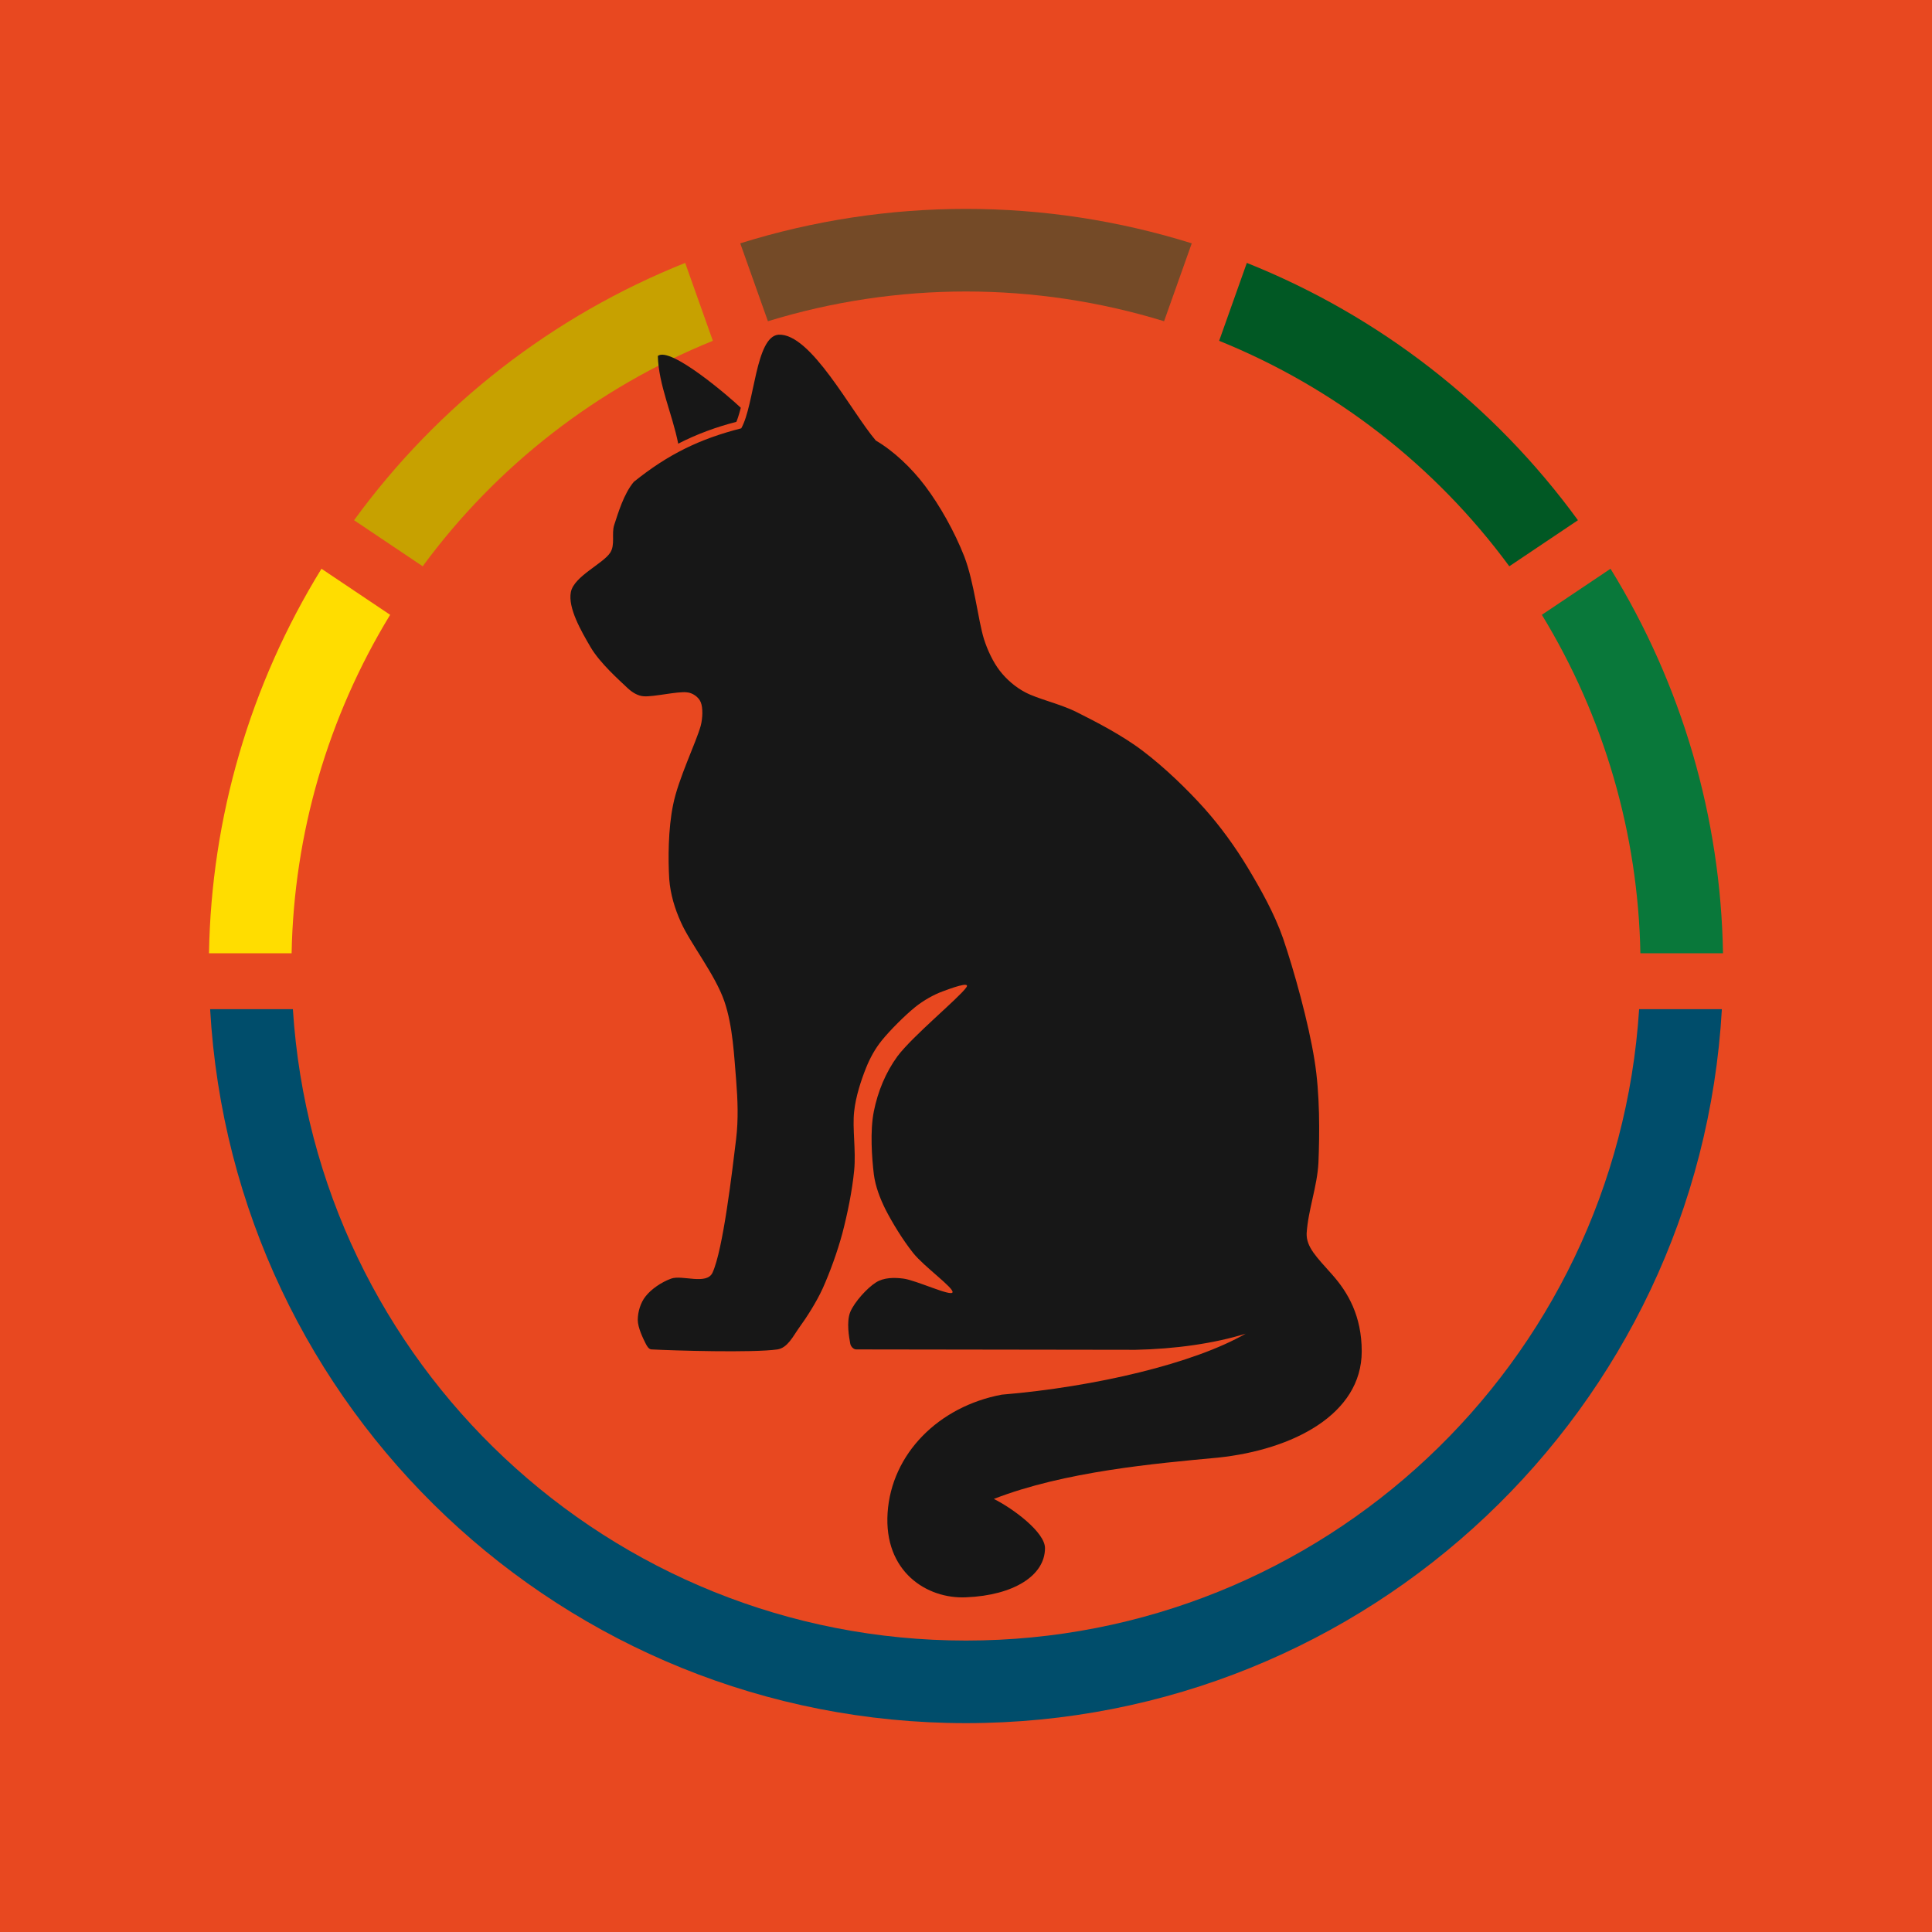
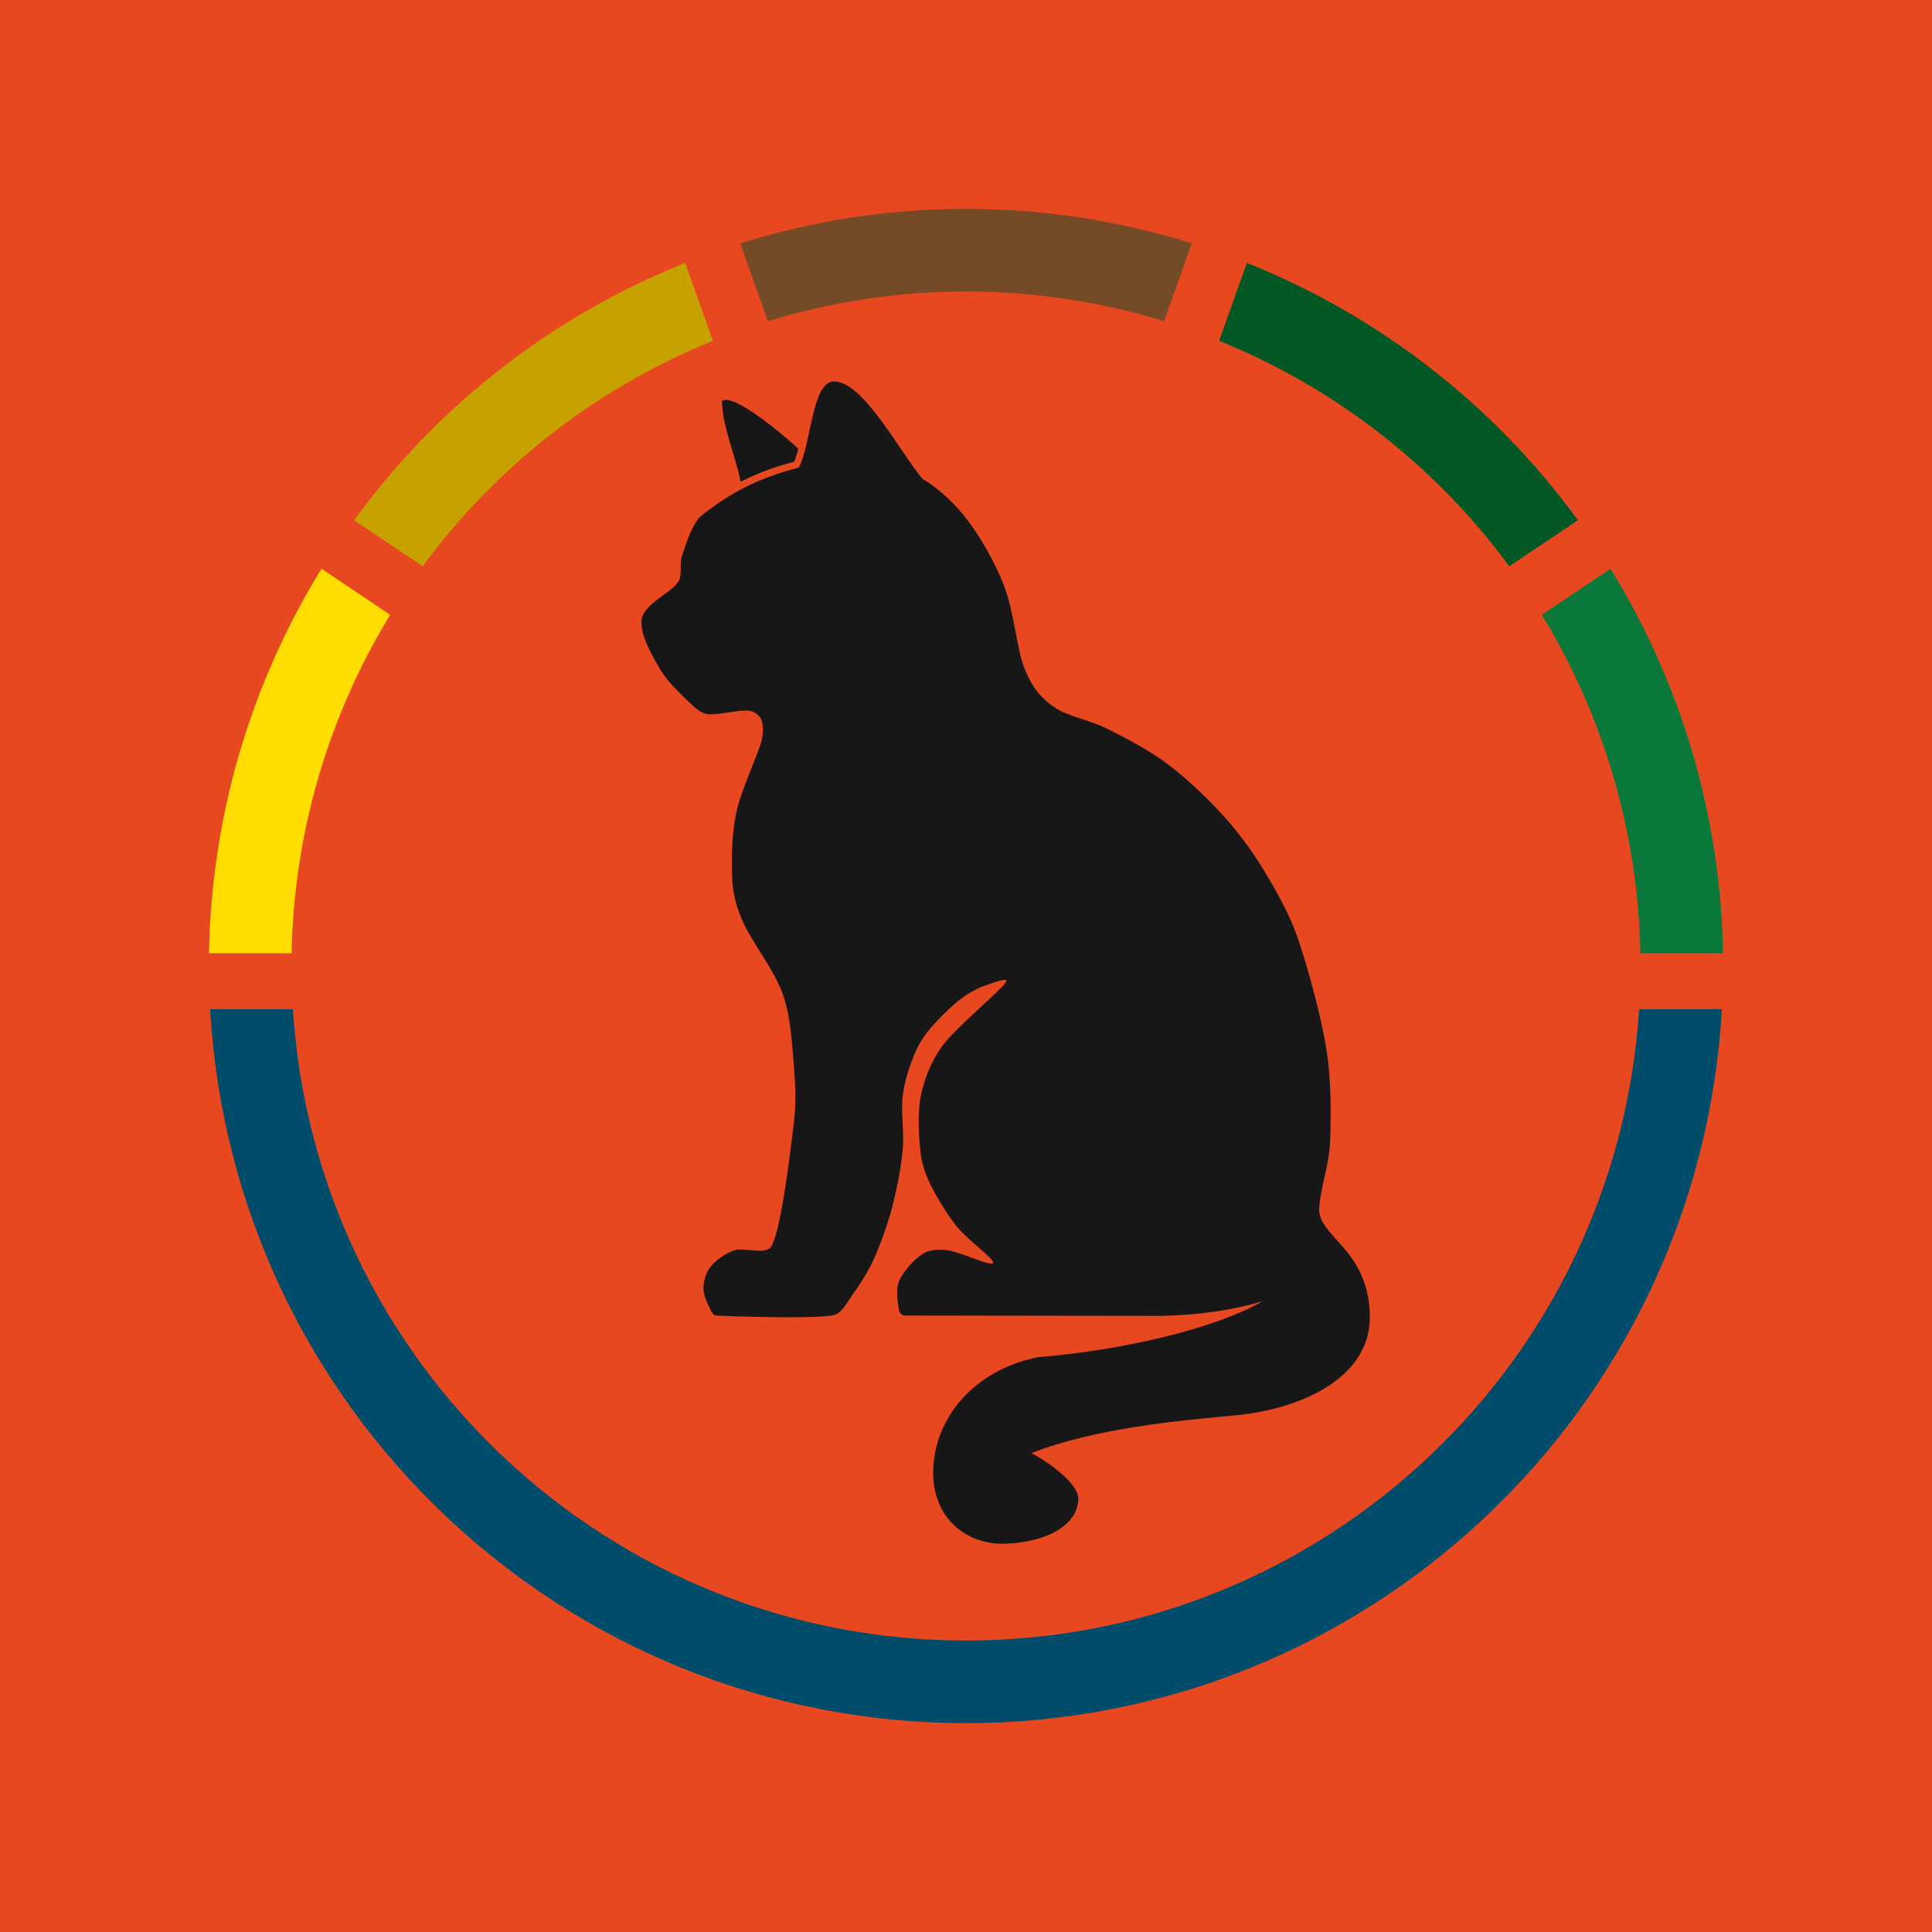
<svg xmlns="http://www.w3.org/2000/svg" viewBox="0 0 1024 1024">
  <rect width="1024" height="1024" fill="#E84820" />
  <g transform="translate(512 512) scale(0.88) translate(-512 -512)">
    <g id="ring">
      <path d="M56.06,504.34A456.00,456.00 0 0 1 123.81,272.74L165.16,300.48A406.25,406.25 0 0 0 105.82,504.34Z" fill="#FFDD00" />
      <path d="M143.43,243.51A456.00,456.00 0 0 1 342.86,88.53L359.53,135.45A406.25,406.25 0 0 0 184.77,271.25Z" fill="#C7A100" />
      <path d="M376.03,76.74A456.00,456.00 0 0 1 647.97,76.74L631.30,123.66A406.25,406.25 0 0 0 392.70,123.66Z" fill="#744A27" />
      <path d="M681.14,88.53A456.00,456.00 0 0 1 880.57,243.51L839.23,271.25A406.25,406.25 0 0 0 664.47,135.45Z" fill="#015824" />
      <path d="M900.19,272.74A456.00,456.00 0 0 1 967.94,504.34L918.18,504.34A406.25,406.25 0 0 0 858.84,300.48Z" fill="#09783A" />
      <path d="M967.26,537.99A456.00,456.00 0 0 1 56.74,537.99L106.58,537.99A406.25,406.25 0 0 0 917.42,537.99Z" fill="#004D6B" />
    </g>
  </g>
-   <path transform="translate(-607.7 -689.3) scale(2.0854)" d="M509,673.5C508.3,673.5 507.6,672.7 507.5,672.0C507.2,670.4 506.5,666.5 507.5,664.0C508.6,661.4 511.8,657.9 514.0,656.5C516.0,655.2 518.7,655.2 521.0,655.5C524.2,655.9 533.1,660.1 533.5,659.0C533.9,657.9 526.3,652.5 523.5,649.0C520.8,645.6 518.2,641.3 516.5,638.0C515.1,635.2 513.9,632.1 513.5,629.0C513.0,624.8 512.5,618.0 513.5,613.0C514.5,608.0 516.5,603.1 519.5,599.0C523.4,593.8 535.1,584.2 537.0,581.5C538.2,579.8 532.9,581.8 531.0,582.5C528.8,583.3 526.1,584.8 524.0,586.5C521.4,588.6 517.6,592.4 515.5,595.0C513.8,597.1 512.5,599.5 511.5,602.0C510.3,605.0 508.9,609.2 508.5,613.0C508.0,617.3 509.0,623.0 508.5,628.0C508.0,633.2 506.8,639.0 505.5,644.0C504.2,648.8 502.3,654.0 500.5,658.0C498.9,661.5 496.4,665.4 494.5,668.0C493.0,670.1 491.6,673.1 489.0,673.5C482.8,674.4 462.6,673.8 457.0,673.5C456.3,673.5 455.8,672.6 455.5,672.0C454.9,670.8 453.5,668.0 453.5,666.0C453.5,664.0 454.2,661.6 455.5,660.0C456.9,658.2 459.5,656.4 462.0,655.5C464.8,654.5 471.0,657.2 472.5,654.0C475.2,648.1 477.5,628.2 478.5,620.0C479.1,615.0 478.9,610.0 478.5,605.0C478.0,599.2 477.7,591.4 475.5,585.0C473.2,578.3 466.8,570.2 464.5,565.0C462.9,561.5 461.8,557.8 461.5,554.0C461.2,549.0 461.2,541.2 462.5,535.0C463.8,528.5 468.3,519.3 469.5,515.0C470.0,513.1 470.1,510.4 469.5,509.0C469.0,507.7 467.4,506.6 466.0,506.5C463.6,506.2 457.5,507.7 455.0,507.5C453.5,507.4 452.1,506.5 451.0,505.5C448.8,503.4 443.9,499.1 441.5,495.0C439.1,490.9 435.7,485.0 436.5,481.0C437.3,477.0 444.7,473.8 446.5,471.0C447.8,469.0 446.8,466.2 447.5,464.0C448.5,461.0 449.9,456.1 452.5,453.0C461.20,446.00 469.20,442.10 479.80,439.40C483.20,433.40 483.40,416.00 489.30,415.60C497.50,415.20 507.70,435.10 514.00,442.50C518.6,445.2 523.1,449.5 526.5,454.0C530.2,458.9 534.0,465.6 536.5,472.0C539.0,478.5 540.0,488.2 541.5,493.0C542.4,495.8 543.8,498.8 545.5,501.0C547.2,503.2 549.5,505.2 552.0,506.5C555.2,508.2 560.8,509.4 565.0,511.5C570.0,514.0 576.8,517.5 582.0,521.5C587.4,525.6 593.1,531.1 597.5,536.0C601.6,540.6 605.3,545.7 608.5,551.0C611.8,556.5 615.3,562.7 617.5,569.0C620.3,577.2 624.0,590.5 625.5,600.0C626.9,608.6 626.8,618.7 626.5,626.0C626.2,632.1 623.9,637.9 623.5,644.0C623.4,647.5 626,650 630,654.5C634,659 637.5,665 637.5,674C637.5,690 620,699 601,701C585,702.5 562,704.5 544,711.5C549,714 557,720 557,724C557,731 549,736 537,736.5C527,737 516,730 517,715C518,700 530,688 546,685C570,683 595,677 608,669.5C600,672 590,673.4 580,673.6L509,673.5ZM463.78,443.30C468.53,440.85 473.62,439.01 478.55,437.76C478.74,437.42 479.21,436.00 479.69,434.18C476.9,431.5 461.8,418.5 458.6,421.0C458.8,428.4 462.3,435.8 463.78,443.30Z" fill="#171717" fill-rule="nonzero" />
+   <path transform="translate(-497.7 -595.6) scale(1.9196)" d="M509,673.5C508.3,673.5 507.6,672.7 507.5,672.0C507.2,670.4 506.5,666.5 507.5,664.0C508.6,661.4 511.8,657.9 514.0,656.5C516.0,655.2 518.7,655.2 521.0,655.5C524.2,655.9 533.1,660.1 533.5,659.0C533.9,657.9 526.3,652.5 523.5,649.0C520.8,645.6 518.2,641.3 516.5,638.0C515.1,635.2 513.9,632.1 513.5,629.0C513.0,624.8 512.5,618.0 513.5,613.0C514.5,608.0 516.5,603.1 519.5,599.0C523.4,593.8 535.1,584.2 537.0,581.5C538.2,579.8 532.9,581.8 531.0,582.5C528.8,583.3 526.1,584.8 524.0,586.5C521.4,588.6 517.6,592.4 515.5,595.0C513.8,597.1 512.5,599.5 511.5,602.0C510.3,605.0 508.9,609.2 508.5,613.0C508.0,617.3 509.0,623.0 508.5,628.0C508.0,633.2 506.8,639.0 505.5,644.0C504.2,648.8 502.3,654.0 500.5,658.0C498.9,661.5 496.4,665.4 494.5,668.0C493.0,670.1 491.6,673.1 489.0,673.5C482.8,674.4 462.6,673.8 457.0,673.5C456.3,673.5 455.8,672.6 455.5,672.0C454.9,670.8 453.5,668.0 453.5,666.0C453.5,664.0 454.2,661.6 455.5,660.0C456.9,658.2 459.5,656.4 462.0,655.5C464.8,654.5 471.0,657.2 472.5,654.0C475.2,648.1 477.5,628.2 478.5,620.0C479.1,615.0 478.9,610.0 478.5,605.0C478.0,599.2 477.7,591.4 475.5,585.0C473.2,578.3 466.8,570.2 464.5,565.0C462.9,561.5 461.8,557.8 461.5,554.0C461.2,549.0 461.2,541.2 462.5,535.0C463.8,528.5 468.3,519.3 469.5,515.0C470.0,513.1 470.1,510.4 469.5,509.0C469.0,507.7 467.4,506.6 466.0,506.5C463.6,506.2 457.5,507.7 455.0,507.5C453.5,507.4 452.1,506.5 451.0,505.5C448.8,503.4 443.9,499.1 441.5,495.0C439.1,490.9 435.7,485.0 436.5,481.0C437.3,477.0 444.7,473.8 446.5,471.0C447.8,469.0 446.8,466.2 447.5,464.0C448.5,461.0 449.9,456.1 452.5,453.0C461.20,446.00 469.20,442.10 479.80,439.40C483.20,433.40 483.40,416.00 489.30,415.60C497.50,415.20 507.70,435.10 514.00,442.50C518.6,445.2 523.1,449.5 526.5,454.0C530.2,458.9 534.0,465.6 536.5,472.0C539.0,478.5 540.0,488.2 541.5,493.0C542.4,495.8 543.8,498.8 545.5,501.0C547.2,503.2 549.5,505.2 552.0,506.5C555.2,508.2 560.8,509.4 565.0,511.5C570.0,514.0 576.8,517.5 582.0,521.5C587.4,525.6 593.1,531.1 597.5,536.0C601.6,540.6 605.3,545.7 608.5,551.0C611.8,556.5 615.3,562.7 617.5,569.0C620.3,577.2 624.0,590.5 625.5,600.0C626.9,608.6 626.8,618.7 626.5,626.0C626.2,632.1 623.9,637.9 623.5,644.0C623.4,647.5 626,650 630,654.5C634,659 637.5,665 637.5,674C637.5,690 620,699 601,701C585,702.5 562,704.5 544,711.5C549,714 557,720 557,724C557,731 549,736 537,736.5C527,737 516,730 517,715C518,700 530,688 546,685C570,683 595,677 608,669.5C600,672 590,673.4 580,673.6L509,673.5ZM463.78,443.30C468.53,440.85 473.62,439.01 478.55,437.76C478.74,437.42 479.21,436.00 479.69,434.18C476.9,431.5 461.8,418.5 458.6,421.0C458.8,428.4 462.3,435.8 463.78,443.30Z" fill="#171717" fill-rule="nonzero" />
</svg>
